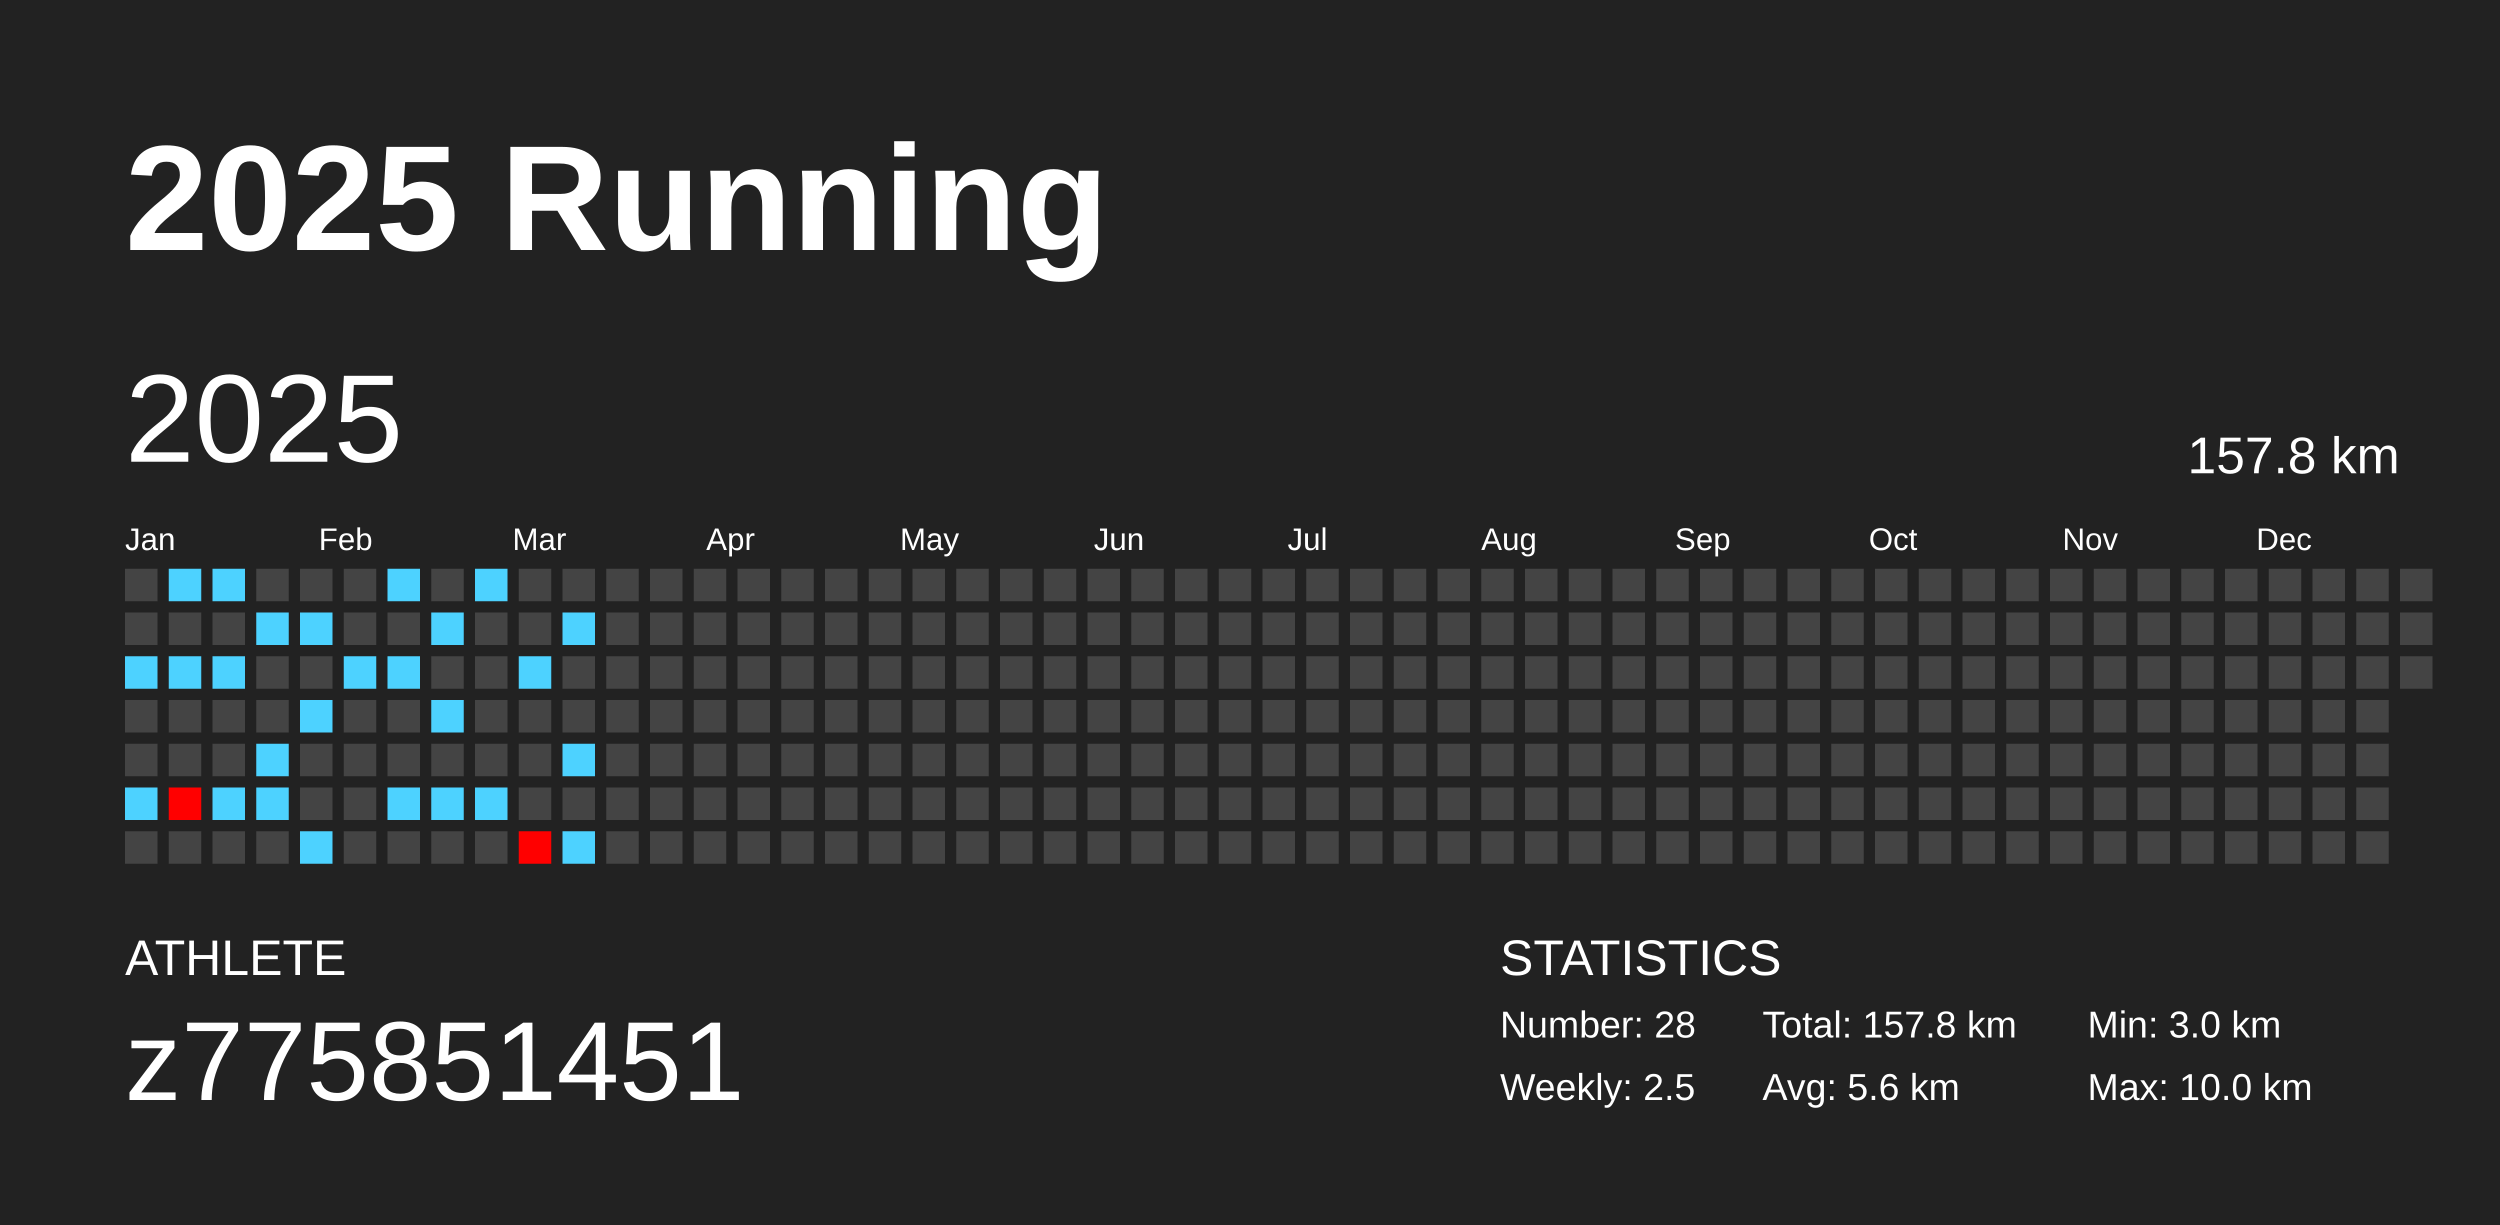
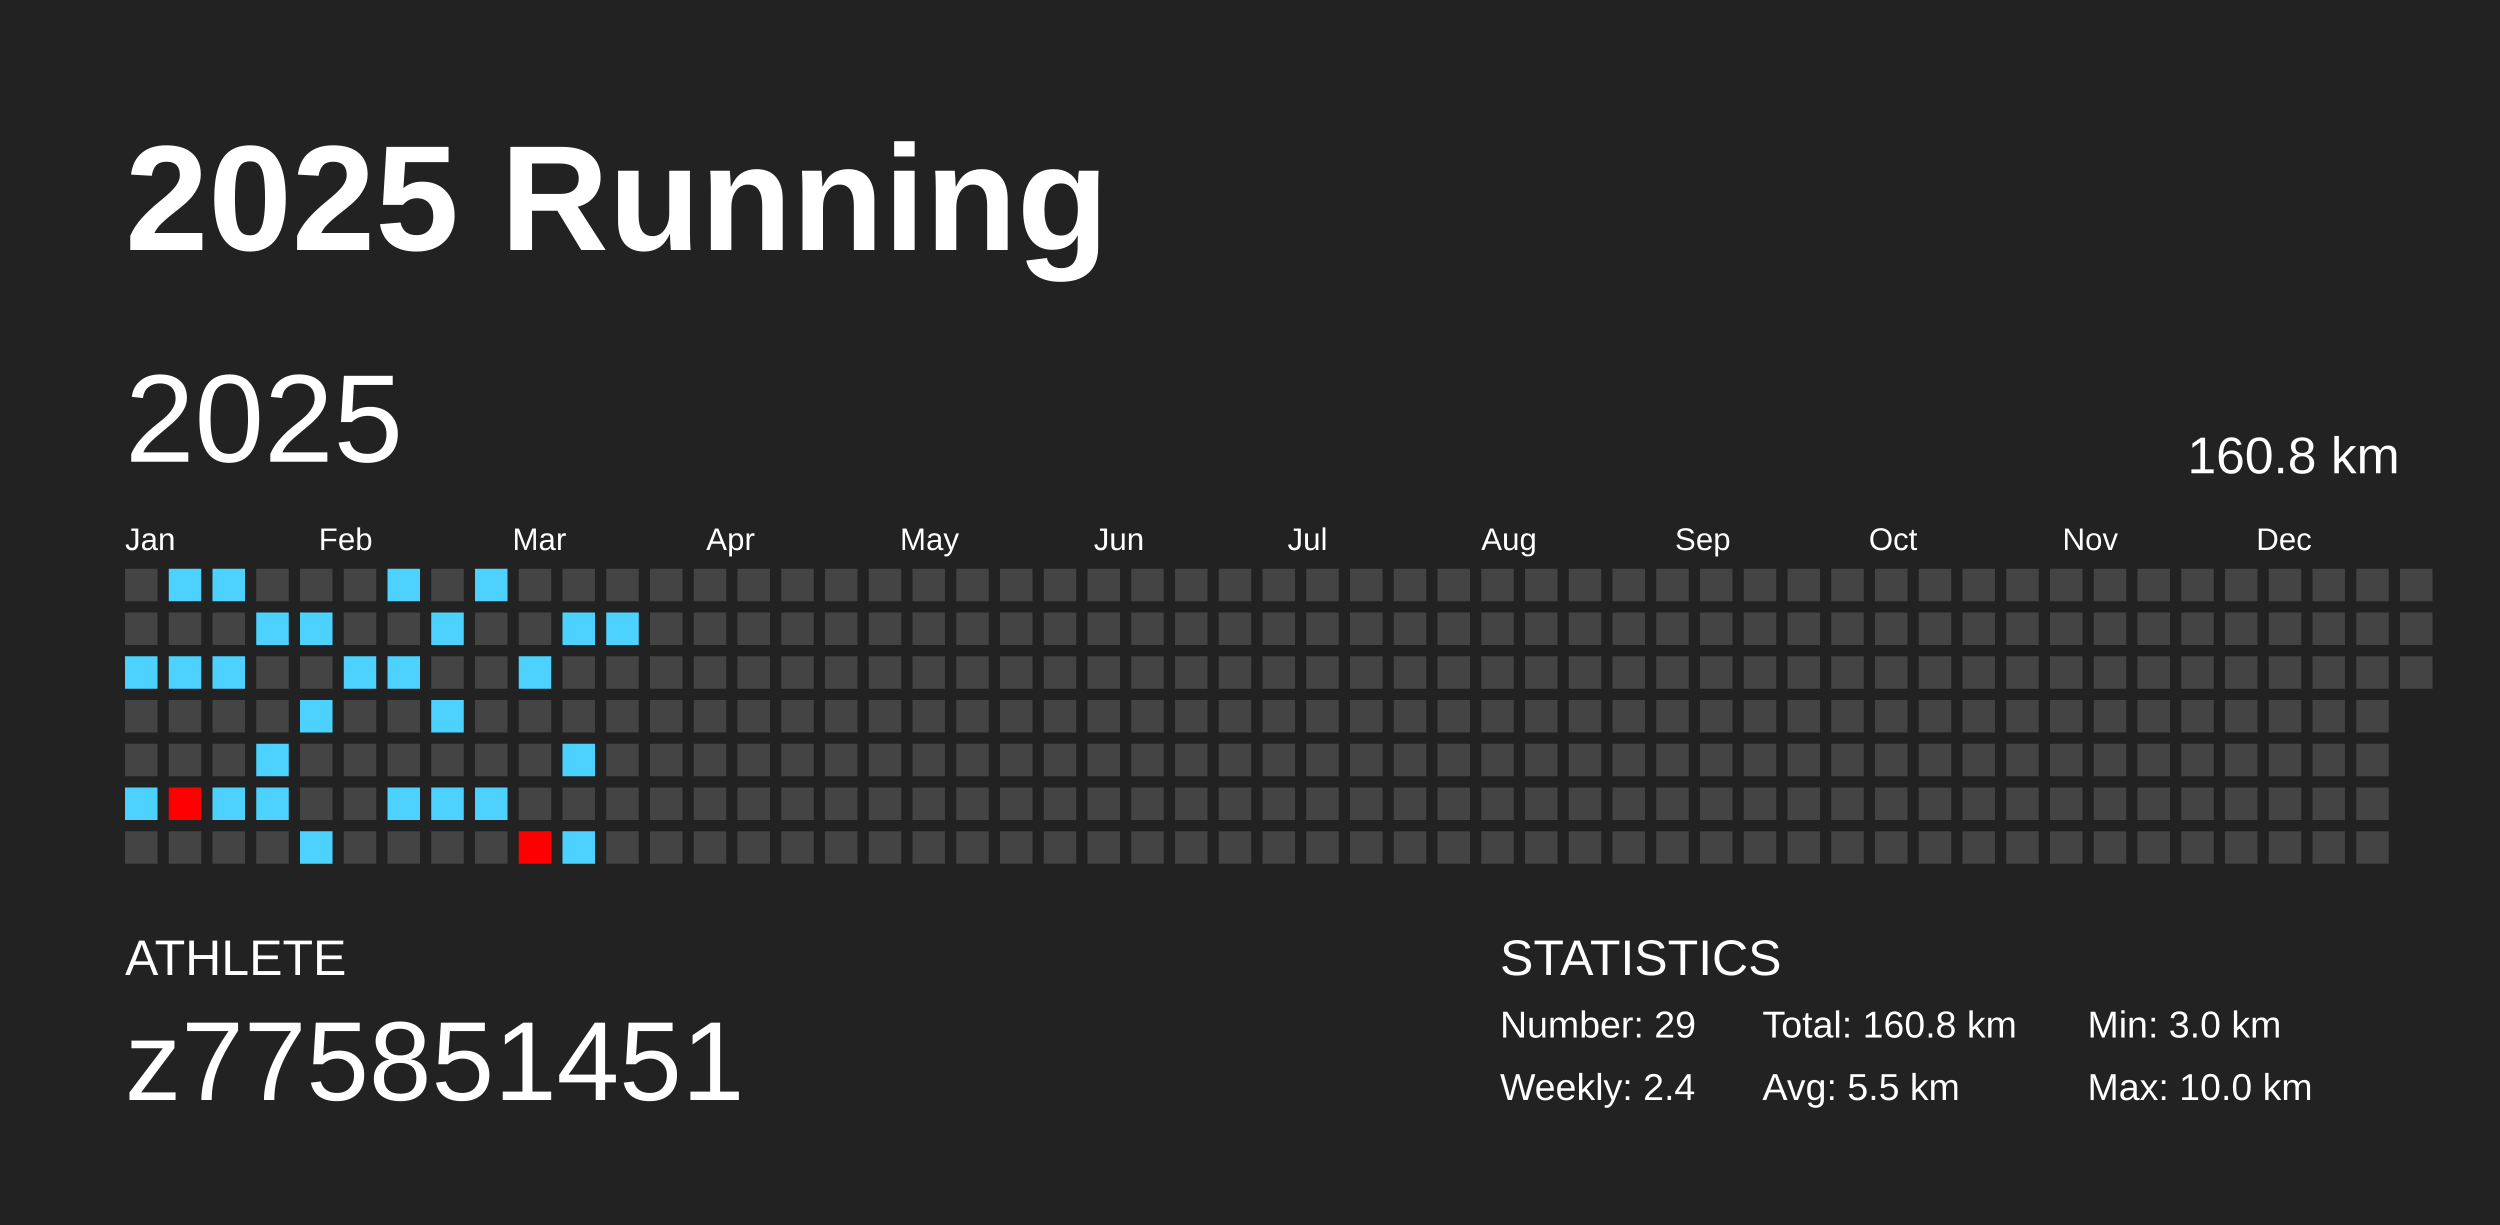
<svg xmlns="http://www.w3.org/2000/svg" baseProfile="full" height="98mm" version="1.1" viewBox="0,0,200,98" width="200mm">
  <defs />
  <rect fill="#222222" height="98" width="200" x="0" y="0" />
  <text fill="#FFFFFF" style="font-size:12px; font-family:Arial; font-weight:bold;" x="10" y="20">2025 Running</text>
  <text fill="#FFFFFF" style="font-size:4px; font-family:Arial" x="10" y="78">ATHLETE</text>
  <text fill="#FFFFFF" style="font-size:9px; font-family:Arial" x="10" y="88">z775851451</text>
  <text fill="#FFFFFF" style="font-size:4px; font-family:Arial" x="120" y="78">STATISTICS</text>
-   <text fill="#FFFFFF" style="font-size:3px; font-family:Arial" x="120" y="83">Number: 28</text>
-   <text fill="#FFFFFF" style="font-size:3px; font-family:Arial" x="120" y="88">Weekly: 2.5</text>
-   <text fill="#FFFFFF" style="font-size:3px; font-family:Arial" x="141" y="83">Total: 157.8 km</text>
-   <text fill="#FFFFFF" style="font-size:3px; font-family:Arial" x="141" y="88">Avg: 5.6 km</text>
+   <text fill="#FFFFFF" style="font-size:3px; font-family:Arial" x="120" y="83">Number: 29</text>
+   <text fill="#FFFFFF" style="font-size:3px; font-family:Arial" x="120" y="88">Weekly: 2.4</text>
+   <text fill="#FFFFFF" style="font-size:3px; font-family:Arial" x="141" y="83">Total: 160.8 km</text>
+   <text fill="#FFFFFF" style="font-size:3px; font-family:Arial" x="141" y="88">Avg: 5.5 km</text>
  <text fill="#FFFFFF" style="font-size:3px; font-family:Arial" x="167" y="83">Min: 3.0 km</text>
  <text fill="#FFFFFF" style="font-size:3px; font-family:Arial" x="167" y="88">Max: 10.0 km</text>
  <text dominant-baseline="hanging" fill="#FFFFFF" style="font-size:10.0px; font-family:Arial;" x="10" y="30">2025</text>
-   <text dominant-baseline="hanging" fill="#FFFFFF" style="font-size:4.125px; font-family:Arial;" x="175" y="35">157.8 km</text>
+   <text dominant-baseline="hanging" fill="#FFFFFF" style="font-size:4.125px; font-family:Arial;" x="175" y="35">160.8 km</text>
  <text fill="#FFFFFF" style="font-size:2.5px; font-family:Arial" x="10.0" y="44">Jan</text>
  <text fill="#FFFFFF" style="font-size:2.5px; font-family:Arial" x="25.5" y="44">Feb</text>
  <text fill="#FFFFFF" style="font-size:2.5px; font-family:Arial" x="41.0" y="44">Mar</text>
  <text fill="#FFFFFF" style="font-size:2.5px; font-family:Arial" x="56.5" y="44">Apr</text>
  <text fill="#FFFFFF" style="font-size:2.5px; font-family:Arial" x="72.0" y="44">May</text>
  <text fill="#FFFFFF" style="font-size:2.5px; font-family:Arial" x="87.5" y="44">Jun</text>
  <text fill="#FFFFFF" style="font-size:2.5px; font-family:Arial" x="103.0" y="44">Jul</text>
  <text fill="#FFFFFF" style="font-size:2.5px; font-family:Arial" x="118.5" y="44">Aug</text>
  <text fill="#FFFFFF" style="font-size:2.5px; font-family:Arial" x="134.0" y="44">Sep</text>
  <text fill="#FFFFFF" style="font-size:2.5px; font-family:Arial" x="149.5" y="44">Oct</text>
  <text fill="#FFFFFF" style="font-size:2.5px; font-family:Arial" x="165.0" y="44">Nov</text>
  <text fill="#FFFFFF" style="font-size:2.5px; font-family:Arial" x="180.5" y="44">Dec</text>
  <rect fill="#444444" height="2.6" width="2.6" x="10.0" y="45.5" />
  <rect fill="#444444" height="2.6" width="2.6" x="10.0" y="49.0" />
  <rect fill="#4dd2ff" height="2.6" width="2.6" x="10.0" y="52.5" />
  <rect fill="#444444" height="2.6" width="2.6" x="10.0" y="56.0" />
  <rect fill="#444444" height="2.6" width="2.6" x="10.0" y="59.5" />
  <rect fill="#4dd2ff" height="2.6" width="2.6" x="10.0" y="63.0" />
  <rect fill="#444444" height="2.6" width="2.6" x="10.0" y="66.5" />
  <rect fill="#4dd2ff" height="2.6" width="2.6" x="13.5" y="45.5" />
  <rect fill="#444444" height="2.6" width="2.6" x="13.5" y="49.0" />
  <rect fill="#4dd2ff" height="2.6" width="2.6" x="13.5" y="52.5" />
  <rect fill="#444444" height="2.6" width="2.6" x="13.5" y="56.0" />
  <rect fill="#444444" height="2.6" width="2.6" x="13.5" y="59.5" />
  <rect fill="#ff0000" height="2.6" width="2.6" x="13.5" y="63.0" />
  <rect fill="#444444" height="2.6" width="2.6" x="13.5" y="66.5" />
  <rect fill="#4dd2ff" height="2.6" width="2.6" x="17.0" y="45.5" />
  <rect fill="#444444" height="2.6" width="2.6" x="17.0" y="49.0" />
  <rect fill="#4dd2ff" height="2.6" width="2.6" x="17.0" y="52.5" />
  <rect fill="#444444" height="2.6" width="2.6" x="17.0" y="56.0" />
  <rect fill="#444444" height="2.6" width="2.6" x="17.0" y="59.5" />
  <rect fill="#4dd2ff" height="2.6" width="2.6" x="17.0" y="63.0" />
  <rect fill="#444444" height="2.6" width="2.6" x="17.0" y="66.5" />
  <rect fill="#444444" height="2.6" width="2.6" x="20.5" y="45.5" />
  <rect fill="#4dd2ff" height="2.6" width="2.6" x="20.5" y="49.0" />
  <rect fill="#444444" height="2.6" width="2.6" x="20.5" y="52.5" />
  <rect fill="#444444" height="2.6" width="2.6" x="20.5" y="56.0" />
  <rect fill="#4dd2ff" height="2.6" width="2.6" x="20.5" y="59.5" />
  <rect fill="#4dd2ff" height="2.6" width="2.6" x="20.5" y="63.0" />
  <rect fill="#444444" height="2.6" width="2.6" x="20.5" y="66.5" />
  <rect fill="#444444" height="2.6" width="2.6" x="24.0" y="45.5" />
  <rect fill="#4dd2ff" height="2.6" width="2.6" x="24.0" y="49.0" />
  <rect fill="#444444" height="2.6" width="2.6" x="24.0" y="52.5" />
  <rect fill="#4dd2ff" height="2.6" width="2.6" x="24.0" y="56.0" />
  <rect fill="#444444" height="2.6" width="2.6" x="24.0" y="59.5" />
  <rect fill="#444444" height="2.6" width="2.6" x="24.0" y="63.0" />
  <rect fill="#4dd2ff" height="2.6" width="2.6" x="24.0" y="66.5" />
  <rect fill="#444444" height="2.6" width="2.6" x="27.5" y="45.5" />
  <rect fill="#444444" height="2.6" width="2.6" x="27.5" y="49.0" />
  <rect fill="#4dd2ff" height="2.6" width="2.6" x="27.5" y="52.5" />
  <rect fill="#444444" height="2.6" width="2.6" x="27.5" y="56.0" />
  <rect fill="#444444" height="2.6" width="2.6" x="27.5" y="59.5" />
  <rect fill="#444444" height="2.6" width="2.6" x="27.5" y="63.0" />
  <rect fill="#444444" height="2.6" width="2.6" x="27.5" y="66.5" />
  <rect fill="#4dd2ff" height="2.6" width="2.6" x="31.0" y="45.5" />
  <rect fill="#444444" height="2.6" width="2.6" x="31.0" y="49.0" />
  <rect fill="#4dd2ff" height="2.6" width="2.6" x="31.0" y="52.5" />
  <rect fill="#444444" height="2.6" width="2.6" x="31.0" y="56.0" />
  <rect fill="#444444" height="2.6" width="2.6" x="31.0" y="59.5" />
  <rect fill="#4dd2ff" height="2.6" width="2.6" x="31.0" y="63.0" />
  <rect fill="#444444" height="2.6" width="2.6" x="31.0" y="66.5" />
  <rect fill="#444444" height="2.6" width="2.6" x="34.5" y="45.5" />
  <rect fill="#4dd2ff" height="2.6" width="2.6" x="34.5" y="49.0" />
  <rect fill="#444444" height="2.6" width="2.6" x="34.5" y="52.5" />
  <rect fill="#4dd2ff" height="2.6" width="2.6" x="34.5" y="56.0" />
  <rect fill="#444444" height="2.6" width="2.6" x="34.5" y="59.5" />
  <rect fill="#4dd2ff" height="2.6" width="2.6" x="34.5" y="63.0" />
  <rect fill="#444444" height="2.6" width="2.6" x="34.5" y="66.5" />
  <rect fill="#4dd2ff" height="2.6" width="2.6" x="38.0" y="45.5" />
  <rect fill="#444444" height="2.6" width="2.6" x="38.0" y="49.0" />
  <rect fill="#444444" height="2.6" width="2.6" x="38.0" y="52.5" />
  <rect fill="#444444" height="2.6" width="2.6" x="38.0" y="56.0" />
  <rect fill="#444444" height="2.6" width="2.6" x="38.0" y="59.5" />
  <rect fill="#4dd2ff" height="2.6" width="2.6" x="38.0" y="63.0" />
  <rect fill="#444444" height="2.6" width="2.6" x="38.0" y="66.5" />
  <rect fill="#444444" height="2.6" width="2.6" x="41.5" y="45.5" />
  <rect fill="#444444" height="2.6" width="2.6" x="41.5" y="49.0" />
  <rect fill="#4dd2ff" height="2.6" width="2.6" x="41.5" y="52.5" />
  <rect fill="#444444" height="2.6" width="2.6" x="41.5" y="56.0" />
  <rect fill="#444444" height="2.6" width="2.6" x="41.5" y="59.5" />
  <rect fill="#444444" height="2.6" width="2.6" x="41.5" y="63.0" />
  <rect fill="#ff0000" height="2.6" width="2.6" x="41.5" y="66.5" />
  <rect fill="#444444" height="2.6" width="2.6" x="45.0" y="45.5" />
  <rect fill="#4dd2ff" height="2.6" width="2.6" x="45.0" y="49.0" />
  <rect fill="#444444" height="2.6" width="2.6" x="45.0" y="52.5" />
  <rect fill="#444444" height="2.6" width="2.6" x="45.0" y="56.0" />
  <rect fill="#4dd2ff" height="2.6" width="2.6" x="45.0" y="59.5" />
  <rect fill="#444444" height="2.6" width="2.6" x="45.0" y="63.0" />
  <rect fill="#4dd2ff" height="2.6" width="2.6" x="45.0" y="66.5" />
  <rect fill="#444444" height="2.6" width="2.6" x="48.5" y="45.5" />
-   <rect fill="#444444" height="2.6" width="2.6" x="48.5" y="49.0" />
+   <rect fill="#4dd2ff" height="2.6" width="2.6" x="48.5" y="49.0" />
  <rect fill="#444444" height="2.6" width="2.6" x="48.5" y="52.5" />
  <rect fill="#444444" height="2.6" width="2.6" x="48.5" y="56.0" />
  <rect fill="#444444" height="2.6" width="2.6" x="48.5" y="59.5" />
  <rect fill="#444444" height="2.6" width="2.6" x="48.5" y="63.0" />
  <rect fill="#444444" height="2.6" width="2.6" x="48.5" y="66.5" />
  <rect fill="#444444" height="2.6" width="2.6" x="52.0" y="45.5" />
  <rect fill="#444444" height="2.6" width="2.6" x="52.0" y="49.0" />
  <rect fill="#444444" height="2.6" width="2.6" x="52.0" y="52.5" />
  <rect fill="#444444" height="2.6" width="2.6" x="52.0" y="56.0" />
  <rect fill="#444444" height="2.6" width="2.6" x="52.0" y="59.5" />
  <rect fill="#444444" height="2.6" width="2.6" x="52.0" y="63.0" />
  <rect fill="#444444" height="2.6" width="2.6" x="52.0" y="66.5" />
  <rect fill="#444444" height="2.6" width="2.6" x="55.5" y="45.5" />
  <rect fill="#444444" height="2.6" width="2.6" x="55.5" y="49.0" />
  <rect fill="#444444" height="2.6" width="2.6" x="55.5" y="52.5" />
  <rect fill="#444444" height="2.6" width="2.6" x="55.5" y="56.0" />
  <rect fill="#444444" height="2.6" width="2.6" x="55.5" y="59.5" />
  <rect fill="#444444" height="2.6" width="2.6" x="55.5" y="63.0" />
  <rect fill="#444444" height="2.6" width="2.6" x="55.5" y="66.5" />
  <rect fill="#444444" height="2.6" width="2.6" x="59.0" y="45.5" />
  <rect fill="#444444" height="2.6" width="2.6" x="59.0" y="49.0" />
  <rect fill="#444444" height="2.6" width="2.6" x="59.0" y="52.5" />
  <rect fill="#444444" height="2.6" width="2.6" x="59.0" y="56.0" />
  <rect fill="#444444" height="2.6" width="2.6" x="59.0" y="59.5" />
  <rect fill="#444444" height="2.6" width="2.6" x="59.0" y="63.0" />
  <rect fill="#444444" height="2.6" width="2.6" x="59.0" y="66.5" />
  <rect fill="#444444" height="2.6" width="2.6" x="62.5" y="45.5" />
  <rect fill="#444444" height="2.6" width="2.6" x="62.5" y="49.0" />
  <rect fill="#444444" height="2.6" width="2.6" x="62.5" y="52.5" />
  <rect fill="#444444" height="2.6" width="2.6" x="62.5" y="56.0" />
  <rect fill="#444444" height="2.6" width="2.6" x="62.5" y="59.5" />
  <rect fill="#444444" height="2.6" width="2.6" x="62.5" y="63.0" />
  <rect fill="#444444" height="2.6" width="2.6" x="62.5" y="66.5" />
  <rect fill="#444444" height="2.6" width="2.6" x="66.0" y="45.5" />
  <rect fill="#444444" height="2.6" width="2.6" x="66.0" y="49.0" />
  <rect fill="#444444" height="2.6" width="2.6" x="66.0" y="52.5" />
  <rect fill="#444444" height="2.6" width="2.6" x="66.0" y="56.0" />
  <rect fill="#444444" height="2.6" width="2.6" x="66.0" y="59.5" />
  <rect fill="#444444" height="2.6" width="2.6" x="66.0" y="63.0" />
  <rect fill="#444444" height="2.6" width="2.6" x="66.0" y="66.5" />
  <rect fill="#444444" height="2.6" width="2.6" x="69.5" y="45.5" />
  <rect fill="#444444" height="2.6" width="2.6" x="69.5" y="49.0" />
  <rect fill="#444444" height="2.6" width="2.6" x="69.5" y="52.5" />
  <rect fill="#444444" height="2.6" width="2.6" x="69.5" y="56.0" />
  <rect fill="#444444" height="2.6" width="2.6" x="69.5" y="59.5" />
  <rect fill="#444444" height="2.6" width="2.6" x="69.5" y="63.0" />
  <rect fill="#444444" height="2.6" width="2.6" x="69.5" y="66.5" />
  <rect fill="#444444" height="2.6" width="2.6" x="73.0" y="45.5" />
  <rect fill="#444444" height="2.6" width="2.6" x="73.0" y="49.0" />
  <rect fill="#444444" height="2.6" width="2.6" x="73.0" y="52.5" />
  <rect fill="#444444" height="2.6" width="2.6" x="73.0" y="56.0" />
  <rect fill="#444444" height="2.6" width="2.6" x="73.0" y="59.5" />
  <rect fill="#444444" height="2.6" width="2.6" x="73.0" y="63.0" />
  <rect fill="#444444" height="2.6" width="2.6" x="73.0" y="66.5" />
  <rect fill="#444444" height="2.6" width="2.6" x="76.5" y="45.5" />
  <rect fill="#444444" height="2.6" width="2.6" x="76.5" y="49.0" />
  <rect fill="#444444" height="2.6" width="2.6" x="76.5" y="52.5" />
  <rect fill="#444444" height="2.6" width="2.6" x="76.5" y="56.0" />
  <rect fill="#444444" height="2.6" width="2.6" x="76.5" y="59.5" />
  <rect fill="#444444" height="2.6" width="2.6" x="76.5" y="63.0" />
  <rect fill="#444444" height="2.6" width="2.6" x="76.5" y="66.5" />
  <rect fill="#444444" height="2.6" width="2.6" x="80.0" y="45.5" />
  <rect fill="#444444" height="2.6" width="2.6" x="80.0" y="49.0" />
  <rect fill="#444444" height="2.6" width="2.6" x="80.0" y="52.5" />
  <rect fill="#444444" height="2.6" width="2.6" x="80.0" y="56.0" />
  <rect fill="#444444" height="2.6" width="2.6" x="80.0" y="59.5" />
  <rect fill="#444444" height="2.6" width="2.6" x="80.0" y="63.0" />
  <rect fill="#444444" height="2.6" width="2.6" x="80.0" y="66.5" />
  <rect fill="#444444" height="2.6" width="2.6" x="83.5" y="45.5" />
  <rect fill="#444444" height="2.6" width="2.6" x="83.5" y="49.0" />
  <rect fill="#444444" height="2.6" width="2.6" x="83.5" y="52.5" />
  <rect fill="#444444" height="2.6" width="2.6" x="83.5" y="56.0" />
  <rect fill="#444444" height="2.6" width="2.6" x="83.5" y="59.5" />
  <rect fill="#444444" height="2.6" width="2.6" x="83.5" y="63.0" />
  <rect fill="#444444" height="2.6" width="2.6" x="83.5" y="66.5" />
  <rect fill="#444444" height="2.6" width="2.6" x="87.0" y="45.5" />
  <rect fill="#444444" height="2.6" width="2.6" x="87.0" y="49.0" />
  <rect fill="#444444" height="2.6" width="2.6" x="87.0" y="52.5" />
  <rect fill="#444444" height="2.6" width="2.6" x="87.0" y="56.0" />
  <rect fill="#444444" height="2.6" width="2.6" x="87.0" y="59.5" />
  <rect fill="#444444" height="2.6" width="2.6" x="87.0" y="63.0" />
  <rect fill="#444444" height="2.6" width="2.6" x="87.0" y="66.5" />
  <rect fill="#444444" height="2.6" width="2.6" x="90.5" y="45.5" />
  <rect fill="#444444" height="2.6" width="2.6" x="90.5" y="49.0" />
  <rect fill="#444444" height="2.6" width="2.6" x="90.5" y="52.5" />
  <rect fill="#444444" height="2.6" width="2.6" x="90.5" y="56.0" />
  <rect fill="#444444" height="2.6" width="2.6" x="90.5" y="59.5" />
  <rect fill="#444444" height="2.6" width="2.6" x="90.5" y="63.0" />
  <rect fill="#444444" height="2.6" width="2.6" x="90.5" y="66.5" />
  <rect fill="#444444" height="2.6" width="2.6" x="94.0" y="45.5" />
  <rect fill="#444444" height="2.6" width="2.6" x="94.0" y="49.0" />
  <rect fill="#444444" height="2.6" width="2.6" x="94.0" y="52.5" />
  <rect fill="#444444" height="2.6" width="2.6" x="94.0" y="56.0" />
  <rect fill="#444444" height="2.6" width="2.6" x="94.0" y="59.5" />
  <rect fill="#444444" height="2.6" width="2.6" x="94.0" y="63.0" />
  <rect fill="#444444" height="2.6" width="2.6" x="94.0" y="66.5" />
  <rect fill="#444444" height="2.6" width="2.6" x="97.5" y="45.5" />
  <rect fill="#444444" height="2.6" width="2.6" x="97.5" y="49.0" />
  <rect fill="#444444" height="2.6" width="2.6" x="97.5" y="52.5" />
  <rect fill="#444444" height="2.6" width="2.6" x="97.5" y="56.0" />
  <rect fill="#444444" height="2.6" width="2.6" x="97.5" y="59.5" />
  <rect fill="#444444" height="2.6" width="2.6" x="97.5" y="63.0" />
  <rect fill="#444444" height="2.6" width="2.6" x="97.5" y="66.5" />
  <rect fill="#444444" height="2.6" width="2.6" x="101.0" y="45.5" />
  <rect fill="#444444" height="2.6" width="2.6" x="101.0" y="49.0" />
  <rect fill="#444444" height="2.6" width="2.6" x="101.0" y="52.5" />
  <rect fill="#444444" height="2.6" width="2.6" x="101.0" y="56.0" />
  <rect fill="#444444" height="2.6" width="2.6" x="101.0" y="59.5" />
  <rect fill="#444444" height="2.6" width="2.6" x="101.0" y="63.0" />
  <rect fill="#444444" height="2.6" width="2.6" x="101.0" y="66.5" />
  <rect fill="#444444" height="2.6" width="2.6" x="104.5" y="45.5" />
  <rect fill="#444444" height="2.6" width="2.6" x="104.5" y="49.0" />
  <rect fill="#444444" height="2.6" width="2.6" x="104.5" y="52.5" />
  <rect fill="#444444" height="2.6" width="2.6" x="104.5" y="56.0" />
  <rect fill="#444444" height="2.6" width="2.6" x="104.5" y="59.5" />
  <rect fill="#444444" height="2.6" width="2.6" x="104.5" y="63.0" />
  <rect fill="#444444" height="2.6" width="2.6" x="104.5" y="66.5" />
  <rect fill="#444444" height="2.6" width="2.6" x="108.0" y="45.5" />
  <rect fill="#444444" height="2.6" width="2.6" x="108.0" y="49.0" />
  <rect fill="#444444" height="2.6" width="2.6" x="108.0" y="52.5" />
  <rect fill="#444444" height="2.6" width="2.6" x="108.0" y="56.0" />
  <rect fill="#444444" height="2.6" width="2.6" x="108.0" y="59.5" />
  <rect fill="#444444" height="2.6" width="2.6" x="108.0" y="63.0" />
  <rect fill="#444444" height="2.6" width="2.6" x="108.0" y="66.5" />
  <rect fill="#444444" height="2.6" width="2.6" x="111.5" y="45.5" />
  <rect fill="#444444" height="2.6" width="2.6" x="111.5" y="49.0" />
  <rect fill="#444444" height="2.6" width="2.6" x="111.5" y="52.5" />
  <rect fill="#444444" height="2.6" width="2.6" x="111.5" y="56.0" />
  <rect fill="#444444" height="2.6" width="2.6" x="111.5" y="59.5" />
  <rect fill="#444444" height="2.6" width="2.6" x="111.5" y="63.0" />
  <rect fill="#444444" height="2.6" width="2.6" x="111.5" y="66.5" />
  <rect fill="#444444" height="2.6" width="2.6" x="115.0" y="45.5" />
  <rect fill="#444444" height="2.6" width="2.6" x="115.0" y="49.0" />
  <rect fill="#444444" height="2.6" width="2.6" x="115.0" y="52.5" />
  <rect fill="#444444" height="2.6" width="2.6" x="115.0" y="56.0" />
  <rect fill="#444444" height="2.6" width="2.6" x="115.0" y="59.5" />
  <rect fill="#444444" height="2.6" width="2.6" x="115.0" y="63.0" />
  <rect fill="#444444" height="2.6" width="2.6" x="115.0" y="66.5" />
  <rect fill="#444444" height="2.6" width="2.6" x="118.5" y="45.5" />
  <rect fill="#444444" height="2.6" width="2.6" x="118.5" y="49.0" />
  <rect fill="#444444" height="2.6" width="2.6" x="118.5" y="52.5" />
  <rect fill="#444444" height="2.6" width="2.6" x="118.5" y="56.0" />
  <rect fill="#444444" height="2.6" width="2.6" x="118.5" y="59.5" />
  <rect fill="#444444" height="2.6" width="2.6" x="118.5" y="63.0" />
  <rect fill="#444444" height="2.6" width="2.6" x="118.5" y="66.5" />
  <rect fill="#444444" height="2.6" width="2.6" x="122.0" y="45.5" />
  <rect fill="#444444" height="2.6" width="2.6" x="122.0" y="49.0" />
  <rect fill="#444444" height="2.6" width="2.6" x="122.0" y="52.5" />
  <rect fill="#444444" height="2.6" width="2.6" x="122.0" y="56.0" />
  <rect fill="#444444" height="2.6" width="2.6" x="122.0" y="59.5" />
  <rect fill="#444444" height="2.6" width="2.6" x="122.0" y="63.0" />
  <rect fill="#444444" height="2.6" width="2.6" x="122.0" y="66.5" />
  <rect fill="#444444" height="2.6" width="2.6" x="125.5" y="45.5" />
  <rect fill="#444444" height="2.6" width="2.6" x="125.5" y="49.0" />
  <rect fill="#444444" height="2.6" width="2.6" x="125.5" y="52.5" />
  <rect fill="#444444" height="2.6" width="2.6" x="125.5" y="56.0" />
  <rect fill="#444444" height="2.6" width="2.6" x="125.5" y="59.5" />
  <rect fill="#444444" height="2.6" width="2.6" x="125.5" y="63.0" />
  <rect fill="#444444" height="2.6" width="2.6" x="125.5" y="66.5" />
  <rect fill="#444444" height="2.6" width="2.6" x="129.0" y="45.5" />
  <rect fill="#444444" height="2.6" width="2.6" x="129.0" y="49.0" />
  <rect fill="#444444" height="2.6" width="2.6" x="129.0" y="52.5" />
  <rect fill="#444444" height="2.6" width="2.6" x="129.0" y="56.0" />
  <rect fill="#444444" height="2.6" width="2.6" x="129.0" y="59.5" />
  <rect fill="#444444" height="2.6" width="2.6" x="129.0" y="63.0" />
  <rect fill="#444444" height="2.6" width="2.6" x="129.0" y="66.5" />
  <rect fill="#444444" height="2.6" width="2.6" x="132.5" y="45.5" />
  <rect fill="#444444" height="2.6" width="2.6" x="132.5" y="49.0" />
  <rect fill="#444444" height="2.6" width="2.6" x="132.5" y="52.5" />
  <rect fill="#444444" height="2.6" width="2.6" x="132.5" y="56.0" />
  <rect fill="#444444" height="2.6" width="2.6" x="132.5" y="59.5" />
  <rect fill="#444444" height="2.6" width="2.6" x="132.5" y="63.0" />
  <rect fill="#444444" height="2.6" width="2.6" x="132.5" y="66.5" />
  <rect fill="#444444" height="2.6" width="2.6" x="136.0" y="45.5" />
  <rect fill="#444444" height="2.6" width="2.6" x="136.0" y="49.0" />
  <rect fill="#444444" height="2.6" width="2.6" x="136.0" y="52.5" />
  <rect fill="#444444" height="2.6" width="2.6" x="136.0" y="56.0" />
  <rect fill="#444444" height="2.6" width="2.6" x="136.0" y="59.5" />
  <rect fill="#444444" height="2.6" width="2.6" x="136.0" y="63.0" />
  <rect fill="#444444" height="2.6" width="2.6" x="136.0" y="66.5" />
  <rect fill="#444444" height="2.6" width="2.6" x="139.5" y="45.5" />
  <rect fill="#444444" height="2.6" width="2.6" x="139.5" y="49.0" />
  <rect fill="#444444" height="2.6" width="2.6" x="139.5" y="52.5" />
  <rect fill="#444444" height="2.6" width="2.6" x="139.5" y="56.0" />
  <rect fill="#444444" height="2.6" width="2.6" x="139.5" y="59.5" />
  <rect fill="#444444" height="2.6" width="2.6" x="139.5" y="63.0" />
  <rect fill="#444444" height="2.6" width="2.6" x="139.5" y="66.5" />
  <rect fill="#444444" height="2.6" width="2.6" x="143.0" y="45.5" />
  <rect fill="#444444" height="2.6" width="2.6" x="143.0" y="49.0" />
  <rect fill="#444444" height="2.6" width="2.6" x="143.0" y="52.5" />
  <rect fill="#444444" height="2.6" width="2.6" x="143.0" y="56.0" />
  <rect fill="#444444" height="2.6" width="2.6" x="143.0" y="59.5" />
  <rect fill="#444444" height="2.6" width="2.6" x="143.0" y="63.0" />
  <rect fill="#444444" height="2.6" width="2.6" x="143.0" y="66.5" />
  <rect fill="#444444" height="2.6" width="2.6" x="146.5" y="45.5" />
  <rect fill="#444444" height="2.6" width="2.6" x="146.5" y="49.0" />
  <rect fill="#444444" height="2.6" width="2.6" x="146.5" y="52.5" />
  <rect fill="#444444" height="2.6" width="2.6" x="146.5" y="56.0" />
  <rect fill="#444444" height="2.6" width="2.6" x="146.5" y="59.5" />
  <rect fill="#444444" height="2.6" width="2.6" x="146.5" y="63.0" />
  <rect fill="#444444" height="2.6" width="2.6" x="146.5" y="66.5" />
  <rect fill="#444444" height="2.6" width="2.6" x="150.0" y="45.5" />
  <rect fill="#444444" height="2.6" width="2.6" x="150.0" y="49.0" />
  <rect fill="#444444" height="2.6" width="2.6" x="150.0" y="52.5" />
  <rect fill="#444444" height="2.6" width="2.6" x="150.0" y="56.0" />
  <rect fill="#444444" height="2.6" width="2.6" x="150.0" y="59.5" />
  <rect fill="#444444" height="2.6" width="2.6" x="150.0" y="63.0" />
  <rect fill="#444444" height="2.6" width="2.6" x="150.0" y="66.5" />
  <rect fill="#444444" height="2.6" width="2.6" x="153.5" y="45.5" />
  <rect fill="#444444" height="2.6" width="2.6" x="153.5" y="49.0" />
  <rect fill="#444444" height="2.6" width="2.6" x="153.5" y="52.5" />
  <rect fill="#444444" height="2.6" width="2.6" x="153.5" y="56.0" />
  <rect fill="#444444" height="2.6" width="2.6" x="153.5" y="59.5" />
  <rect fill="#444444" height="2.6" width="2.6" x="153.5" y="63.0" />
  <rect fill="#444444" height="2.6" width="2.6" x="153.5" y="66.5" />
  <rect fill="#444444" height="2.6" width="2.6" x="157.0" y="45.5" />
  <rect fill="#444444" height="2.6" width="2.6" x="157.0" y="49.0" />
  <rect fill="#444444" height="2.6" width="2.6" x="157.0" y="52.5" />
  <rect fill="#444444" height="2.6" width="2.6" x="157.0" y="56.0" />
  <rect fill="#444444" height="2.6" width="2.6" x="157.0" y="59.5" />
  <rect fill="#444444" height="2.6" width="2.6" x="157.0" y="63.0" />
  <rect fill="#444444" height="2.6" width="2.6" x="157.0" y="66.5" />
  <rect fill="#444444" height="2.6" width="2.6" x="160.5" y="45.5" />
  <rect fill="#444444" height="2.6" width="2.6" x="160.5" y="49.0" />
  <rect fill="#444444" height="2.6" width="2.6" x="160.5" y="52.5" />
  <rect fill="#444444" height="2.6" width="2.6" x="160.5" y="56.0" />
  <rect fill="#444444" height="2.6" width="2.6" x="160.5" y="59.5" />
  <rect fill="#444444" height="2.6" width="2.6" x="160.5" y="63.0" />
  <rect fill="#444444" height="2.6" width="2.6" x="160.5" y="66.5" />
  <rect fill="#444444" height="2.6" width="2.6" x="164.0" y="45.5" />
  <rect fill="#444444" height="2.6" width="2.6" x="164.0" y="49.0" />
  <rect fill="#444444" height="2.6" width="2.6" x="164.0" y="52.5" />
  <rect fill="#444444" height="2.6" width="2.6" x="164.0" y="56.0" />
  <rect fill="#444444" height="2.6" width="2.6" x="164.0" y="59.5" />
  <rect fill="#444444" height="2.6" width="2.6" x="164.0" y="63.0" />
  <rect fill="#444444" height="2.6" width="2.6" x="164.0" y="66.5" />
  <rect fill="#444444" height="2.6" width="2.6" x="167.5" y="45.5" />
  <rect fill="#444444" height="2.6" width="2.6" x="167.5" y="49.0" />
  <rect fill="#444444" height="2.6" width="2.6" x="167.5" y="52.5" />
  <rect fill="#444444" height="2.6" width="2.6" x="167.5" y="56.0" />
  <rect fill="#444444" height="2.6" width="2.6" x="167.5" y="59.5" />
  <rect fill="#444444" height="2.6" width="2.6" x="167.5" y="63.0" />
  <rect fill="#444444" height="2.6" width="2.6" x="167.5" y="66.5" />
  <rect fill="#444444" height="2.6" width="2.6" x="171.0" y="45.5" />
  <rect fill="#444444" height="2.6" width="2.6" x="171.0" y="49.0" />
  <rect fill="#444444" height="2.6" width="2.6" x="171.0" y="52.5" />
  <rect fill="#444444" height="2.6" width="2.6" x="171.0" y="56.0" />
  <rect fill="#444444" height="2.6" width="2.6" x="171.0" y="59.5" />
  <rect fill="#444444" height="2.6" width="2.6" x="171.0" y="63.0" />
  <rect fill="#444444" height="2.6" width="2.6" x="171.0" y="66.5" />
  <rect fill="#444444" height="2.6" width="2.6" x="174.5" y="45.5" />
  <rect fill="#444444" height="2.6" width="2.6" x="174.5" y="49.0" />
  <rect fill="#444444" height="2.6" width="2.6" x="174.5" y="52.5" />
  <rect fill="#444444" height="2.6" width="2.6" x="174.5" y="56.0" />
  <rect fill="#444444" height="2.6" width="2.6" x="174.5" y="59.5" />
  <rect fill="#444444" height="2.6" width="2.6" x="174.5" y="63.0" />
  <rect fill="#444444" height="2.6" width="2.6" x="174.5" y="66.5" />
  <rect fill="#444444" height="2.6" width="2.6" x="178.0" y="45.5" />
  <rect fill="#444444" height="2.6" width="2.6" x="178.0" y="49.0" />
  <rect fill="#444444" height="2.6" width="2.6" x="178.0" y="52.5" />
  <rect fill="#444444" height="2.6" width="2.6" x="178.0" y="56.0" />
  <rect fill="#444444" height="2.6" width="2.6" x="178.0" y="59.5" />
  <rect fill="#444444" height="2.6" width="2.6" x="178.0" y="63.0" />
  <rect fill="#444444" height="2.6" width="2.6" x="178.0" y="66.5" />
  <rect fill="#444444" height="2.6" width="2.6" x="181.5" y="45.5" />
  <rect fill="#444444" height="2.6" width="2.6" x="181.5" y="49.0" />
  <rect fill="#444444" height="2.6" width="2.6" x="181.5" y="52.5" />
  <rect fill="#444444" height="2.6" width="2.6" x="181.5" y="56.0" />
  <rect fill="#444444" height="2.6" width="2.6" x="181.5" y="59.5" />
  <rect fill="#444444" height="2.6" width="2.6" x="181.5" y="63.0" />
  <rect fill="#444444" height="2.6" width="2.6" x="181.5" y="66.5" />
  <rect fill="#444444" height="2.6" width="2.6" x="185.0" y="45.5" />
  <rect fill="#444444" height="2.6" width="2.6" x="185.0" y="49.0" />
  <rect fill="#444444" height="2.6" width="2.6" x="185.0" y="52.5" />
  <rect fill="#444444" height="2.6" width="2.6" x="185.0" y="56.0" />
  <rect fill="#444444" height="2.6" width="2.6" x="185.0" y="59.5" />
  <rect fill="#444444" height="2.6" width="2.6" x="185.0" y="63.0" />
  <rect fill="#444444" height="2.6" width="2.6" x="185.0" y="66.5" />
  <rect fill="#444444" height="2.6" width="2.6" x="188.5" y="45.5" />
  <rect fill="#444444" height="2.6" width="2.6" x="188.5" y="49.0" />
  <rect fill="#444444" height="2.6" width="2.6" x="188.5" y="52.5" />
  <rect fill="#444444" height="2.6" width="2.6" x="188.5" y="56.0" />
  <rect fill="#444444" height="2.6" width="2.6" x="188.5" y="59.5" />
  <rect fill="#444444" height="2.6" width="2.6" x="188.5" y="63.0" />
  <rect fill="#444444" height="2.6" width="2.6" x="188.5" y="66.5" />
  <rect fill="#444444" height="2.6" width="2.6" x="192.0" y="45.5" />
  <rect fill="#444444" height="2.6" width="2.6" x="192.0" y="49.0" />
  <rect fill="#444444" height="2.6" width="2.6" x="192.0" y="52.5" />
</svg>
